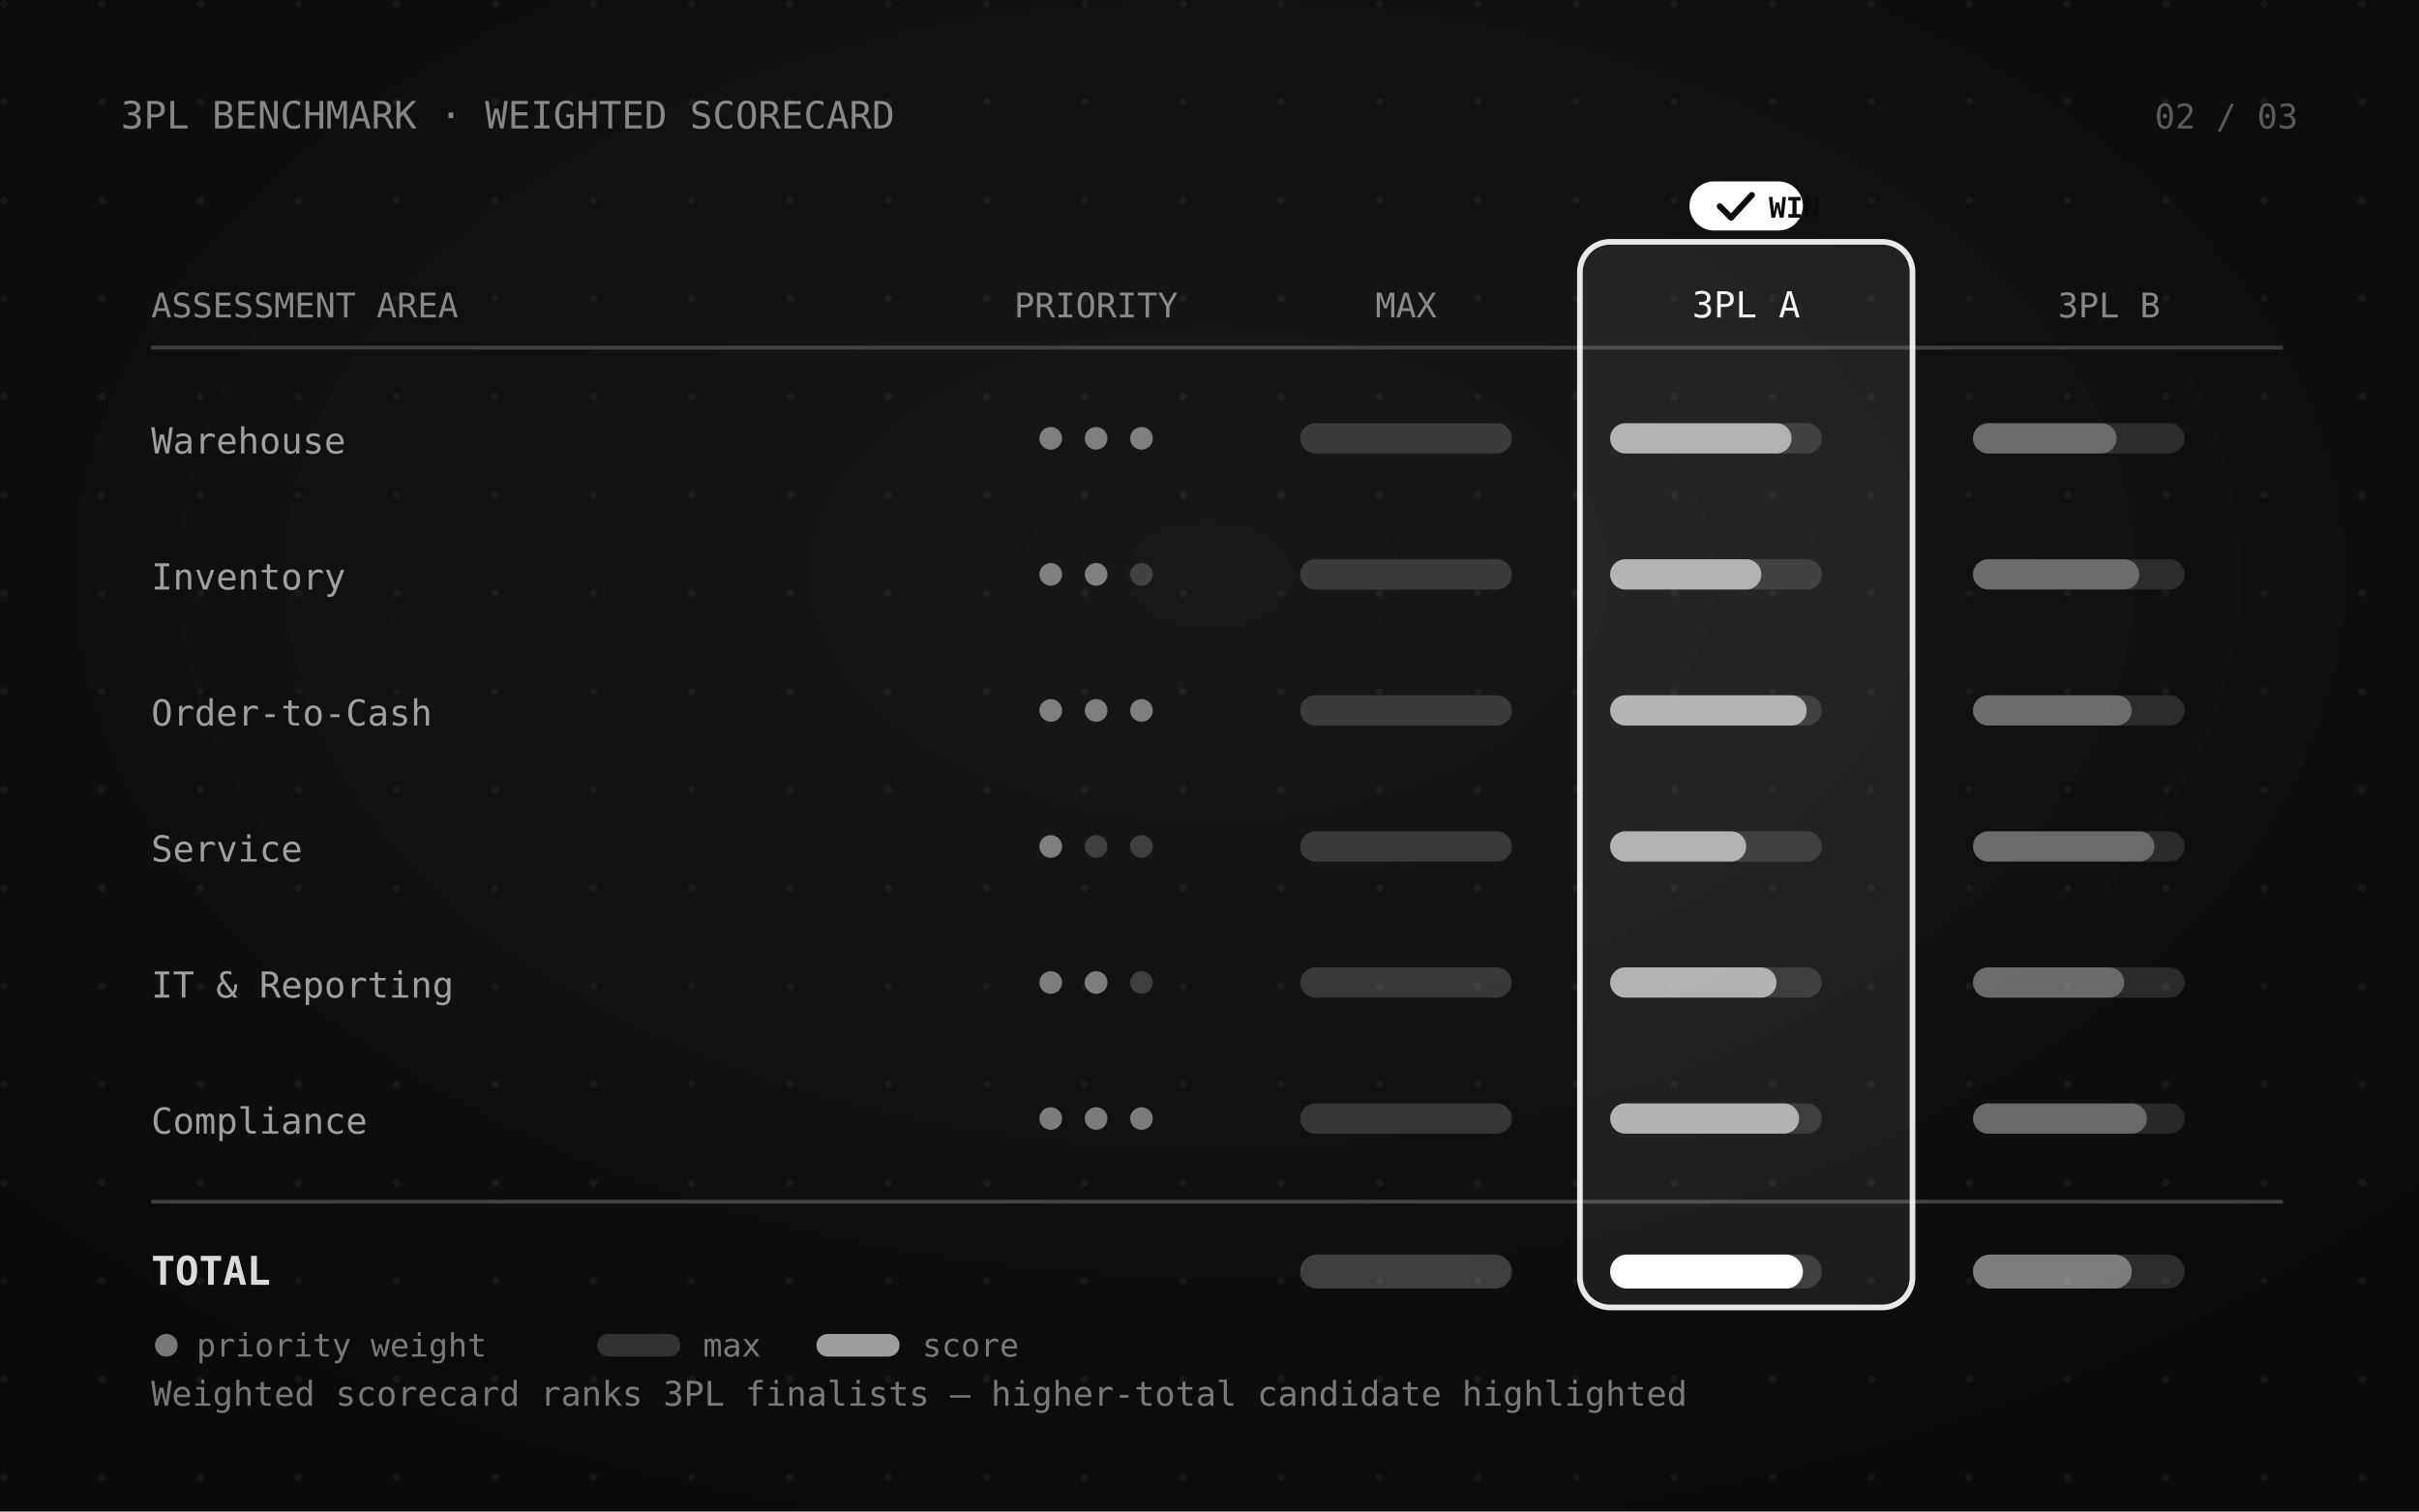
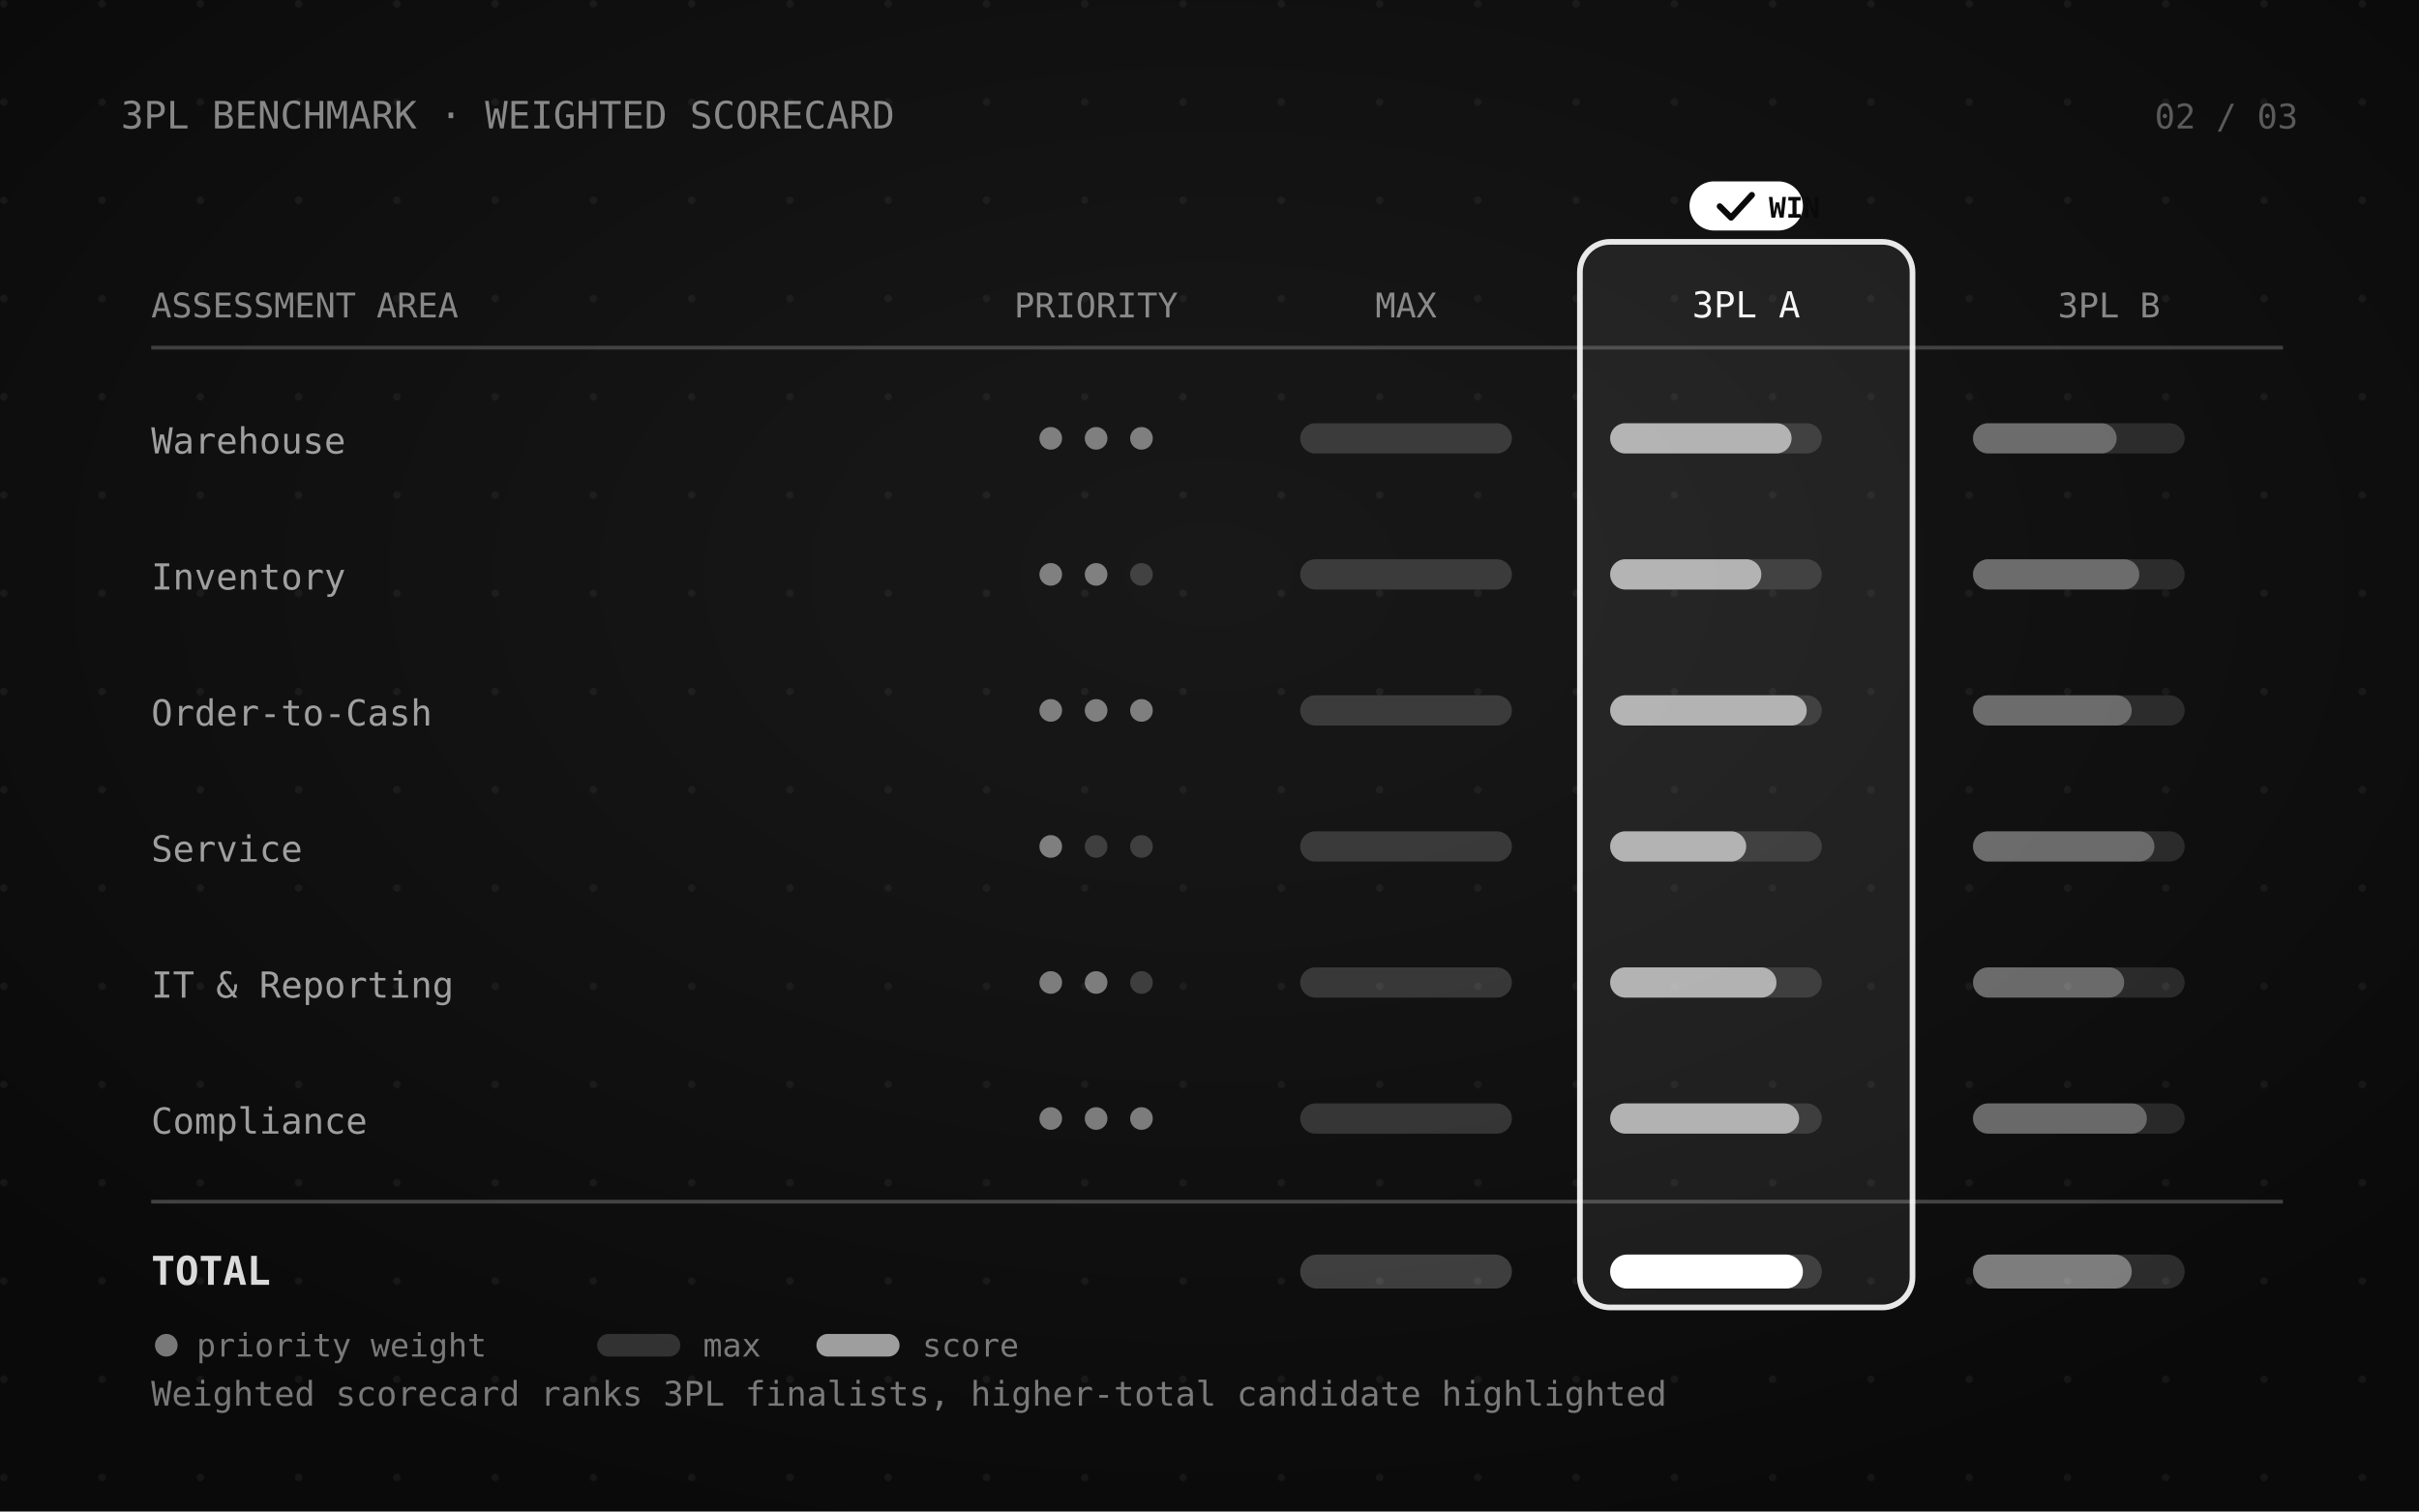
<svg xmlns="http://www.w3.org/2000/svg" viewBox="0 0 640 400" role="img" aria-label="Weighted 3PL scorecard: assessment areas scored by priority against two candidates, with the higher-total candidate column highlighted as the winner">
  <defs>
    <pattern id="g" width="26" height="26" patternUnits="userSpaceOnUse">
      <circle cx="1" cy="1" r="1" fill="#fff" fill-opacity="0.05" />
    </pattern>
    <radialGradient id="gv" cx="50%" cy="38%" r="66%">
      <stop offset="0%" stop-color="#fff" stop-opacity="0.06" />
      <stop offset="100%" stop-color="#fff" stop-opacity="0" />
    </radialGradient>
  </defs>
  <rect width="640" height="400" fill="#0a0a0a" />
  <rect width="640" height="400" fill="url(#g)" />
  <rect width="640" height="400" fill="url(#gv)" />
  <text x="32" y="34" font-family="'JetBrains Mono',monospace" font-size="10" fill="#fff" fill-opacity="0.5">3PL BENCHMARK · WEIGHTED SCORECARD</text>
  <text x="608" y="34" text-anchor="end" font-family="'JetBrains Mono',monospace" font-size="9" fill="#fff" fill-opacity="0.32">02 / 03</text>
  <rect x="418" y="64" width="88" height="282" rx="8" fill="#fff" fill-opacity="0.07" stroke="#fff" stroke-opacity="0.9" stroke-width="1.5" />
  <text x="40" y="84" font-family="'JetBrains Mono',monospace" font-size="9" fill="#fff" fill-opacity="0.5">ASSESSMENT AREA</text>
  <text x="290" y="84" text-anchor="middle" font-family="'JetBrains Mono',monospace" font-size="9" fill="#fff" fill-opacity="0.5">PRIORITY</text>
  <text x="372" y="84" text-anchor="middle" font-family="'JetBrains Mono',monospace" font-size="9" fill="#fff" fill-opacity="0.5">MAX</text>
  <text x="462" y="84" text-anchor="middle" font-family="'JetBrains Mono',monospace" font-size="9.5" fill="#fff" fill-opacity="0.95">3PL A</text>
  <text x="558" y="84" text-anchor="middle" font-family="'JetBrains Mono',monospace" font-size="9" fill="#fff" fill-opacity="0.5">3PL B</text>
  <line x1="40" y1="92" x2="604" y2="92" stroke="#fff" stroke-opacity="0.2" stroke-width="1" />
  <text x="40" y="120" font-family="'JetBrains Mono',monospace" font-size="9.5" fill="#fff" fill-opacity="0.6">Warehouse</text>
  <circle cx="278" cy="116" r="3" fill="#fff" fill-opacity="0.45" />
  <circle cx="290" cy="116" r="3" fill="#fff" fill-opacity="0.45" />
  <circle cx="302" cy="116" r="3" fill="#fff" fill-opacity="0.45" />
  <rect x="344" y="112" width="56" height="8" rx="4" fill="#fff" fill-opacity="0.16" />
  <rect x="426" y="112" width="56" height="8" rx="4" fill="#fff" fill-opacity="0.14" />
  <rect x="426" y="112" width="48" height="8" rx="4" fill="#fff" fill-opacity="0.6" />
  <rect x="522" y="112" width="56" height="8" rx="4" fill="#fff" fill-opacity="0.12" />
  <rect x="522" y="112" width="38" height="8" rx="4" fill="#fff" fill-opacity="0.3" />
  <text x="40" y="156" font-family="'JetBrains Mono',monospace" font-size="9.5" fill="#fff" fill-opacity="0.6">Inventory</text>
  <circle cx="278" cy="152" r="3" fill="#fff" fill-opacity="0.45" />
  <circle cx="290" cy="152" r="3" fill="#fff" fill-opacity="0.45" />
  <circle cx="302" cy="152" r="3" fill="#fff" fill-opacity="0.18" />
  <rect x="344" y="148" width="56" height="8" rx="4" fill="#fff" fill-opacity="0.16" />
  <rect x="426" y="148" width="56" height="8" rx="4" fill="#fff" fill-opacity="0.14" />
  <rect x="426" y="148" width="40" height="8" rx="4" fill="#fff" fill-opacity="0.6" />
  <rect x="522" y="148" width="56" height="8" rx="4" fill="#fff" fill-opacity="0.12" />
  <rect x="522" y="148" width="44" height="8" rx="4" fill="#fff" fill-opacity="0.3" />
  <text x="40" y="192" font-family="'JetBrains Mono',monospace" font-size="9.5" fill="#fff" fill-opacity="0.6">Order-to-Cash</text>
  <circle cx="278" cy="188" r="3" fill="#fff" fill-opacity="0.45" />
  <circle cx="290" cy="188" r="3" fill="#fff" fill-opacity="0.45" />
  <circle cx="302" cy="188" r="3" fill="#fff" fill-opacity="0.45" />
  <rect x="344" y="184" width="56" height="8" rx="4" fill="#fff" fill-opacity="0.16" />
  <rect x="426" y="184" width="56" height="8" rx="4" fill="#fff" fill-opacity="0.14" />
  <rect x="426" y="184" width="52" height="8" rx="4" fill="#fff" fill-opacity="0.6" />
  <rect x="522" y="184" width="56" height="8" rx="4" fill="#fff" fill-opacity="0.12" />
  <rect x="522" y="184" width="42" height="8" rx="4" fill="#fff" fill-opacity="0.3" />
  <text x="40" y="228" font-family="'JetBrains Mono',monospace" font-size="9.5" fill="#fff" fill-opacity="0.6">Service</text>
  <circle cx="278" cy="224" r="3" fill="#fff" fill-opacity="0.45" />
  <circle cx="290" cy="224" r="3" fill="#fff" fill-opacity="0.18" />
  <circle cx="302" cy="224" r="3" fill="#fff" fill-opacity="0.18" />
  <rect x="344" y="220" width="56" height="8" rx="4" fill="#fff" fill-opacity="0.16" />
  <rect x="426" y="220" width="56" height="8" rx="4" fill="#fff" fill-opacity="0.14" />
  <rect x="426" y="220" width="36" height="8" rx="4" fill="#fff" fill-opacity="0.6" />
  <rect x="522" y="220" width="56" height="8" rx="4" fill="#fff" fill-opacity="0.12" />
  <rect x="522" y="220" width="48" height="8" rx="4" fill="#fff" fill-opacity="0.3" />
  <text x="40" y="264" font-family="'JetBrains Mono',monospace" font-size="9.5" fill="#fff" fill-opacity="0.6">IT &amp; Reporting</text>
  <circle cx="278" cy="260" r="3" fill="#fff" fill-opacity="0.45" />
  <circle cx="290" cy="260" r="3" fill="#fff" fill-opacity="0.45" />
  <circle cx="302" cy="260" r="3" fill="#fff" fill-opacity="0.18" />
  <rect x="344" y="256" width="56" height="8" rx="4" fill="#fff" fill-opacity="0.16" />
  <rect x="426" y="256" width="56" height="8" rx="4" fill="#fff" fill-opacity="0.14" />
  <rect x="426" y="256" width="44" height="8" rx="4" fill="#fff" fill-opacity="0.6" />
  <rect x="522" y="256" width="56" height="8" rx="4" fill="#fff" fill-opacity="0.12" />
  <rect x="522" y="256" width="40" height="8" rx="4" fill="#fff" fill-opacity="0.3" />
  <text x="40" y="300" font-family="'JetBrains Mono',monospace" font-size="9.5" fill="#fff" fill-opacity="0.6">Compliance</text>
  <circle cx="278" cy="296" r="3" fill="#fff" fill-opacity="0.45" />
  <circle cx="290" cy="296" r="3" fill="#fff" fill-opacity="0.45" />
  <circle cx="302" cy="296" r="3" fill="#fff" fill-opacity="0.45" />
  <rect x="344" y="292" width="56" height="8" rx="4" fill="#fff" fill-opacity="0.16" />
  <rect x="426" y="292" width="56" height="8" rx="4" fill="#fff" fill-opacity="0.14" />
  <rect x="426" y="292" width="50" height="8" rx="4" fill="#fff" fill-opacity="0.6" />
  <rect x="522" y="292" width="56" height="8" rx="4" fill="#fff" fill-opacity="0.12" />
  <rect x="522" y="292" width="46" height="8" rx="4" fill="#fff" fill-opacity="0.3" />
  <line x1="40" y1="318" x2="604" y2="318" stroke="#fff" stroke-opacity="0.22" stroke-width="1" />
  <text x="40" y="340" font-family="'JetBrains Mono',monospace" font-size="10.5" fill="#fff" fill-opacity="0.85" font-weight="bold">TOTAL</text>
  <rect x="344" y="332" width="56" height="9" rx="4.5" fill="#fff" fill-opacity="0.2" />
  <rect x="426" y="332" width="56" height="9" rx="4.5" fill="#fff" fill-opacity="0.16" />
  <rect x="426" y="332" width="51" height="9" rx="4.5" fill="#fff" fill-opacity="1" />
  <rect x="522" y="332" width="56" height="9" rx="4.5" fill="#fff" fill-opacity="0.14" />
  <rect x="522" y="332" width="42" height="9" rx="4.5" fill="#fff" fill-opacity="0.38" />
  <rect x="438" y="56" width="56" height="0" />
  <g>
    <rect x="447" y="48" width="30" height="13" rx="6.5" fill="#fff" />
    <path d="M455 54.6 l3 3 l5.5 -6" fill="none" stroke="#0a0a0a" stroke-width="1.6" stroke-linecap="round" stroke-linejoin="round" />
    <text x="468" y="57.6" font-family="'JetBrains Mono',monospace" font-size="7.5" fill="#0a0a0a" font-weight="bold">WIN</text>
  </g>
  <g>
    <circle cx="44" cy="356" r="3" fill="#fff" fill-opacity="0.45" />
    <text x="52" y="359" font-family="'JetBrains Mono',monospace" font-size="8.5" fill="#fff" fill-opacity="0.45">priority weight</text>
    <rect x="158" y="353" width="22" height="6" rx="3" fill="#fff" fill-opacity="0.16" />
    <text x="186" y="359" font-family="'JetBrains Mono',monospace" font-size="8.5" fill="#fff" fill-opacity="0.45">max</text>
    <rect x="216" y="353" width="22" height="6" rx="3" fill="#fff" fill-opacity="0.6" />
    <text x="244" y="359" font-family="'JetBrains Mono',monospace" font-size="8.5" fill="#fff" fill-opacity="0.45">score</text>
  </g>
-   <text x="40" y="372" font-family="'JetBrains Mono',monospace" font-size="9" fill="#fff" fill-opacity="0.45">Weighted scorecard ranks 3PL finalists — higher-total candidate highlighted</text>
+   <text x="40" y="372" font-family="'JetBrains Mono',monospace" font-size="9" fill="#fff" fill-opacity="0.45">Weighted scorecard ranks 3PL finalists, higher-total candidate highlighted</text>
</svg>
